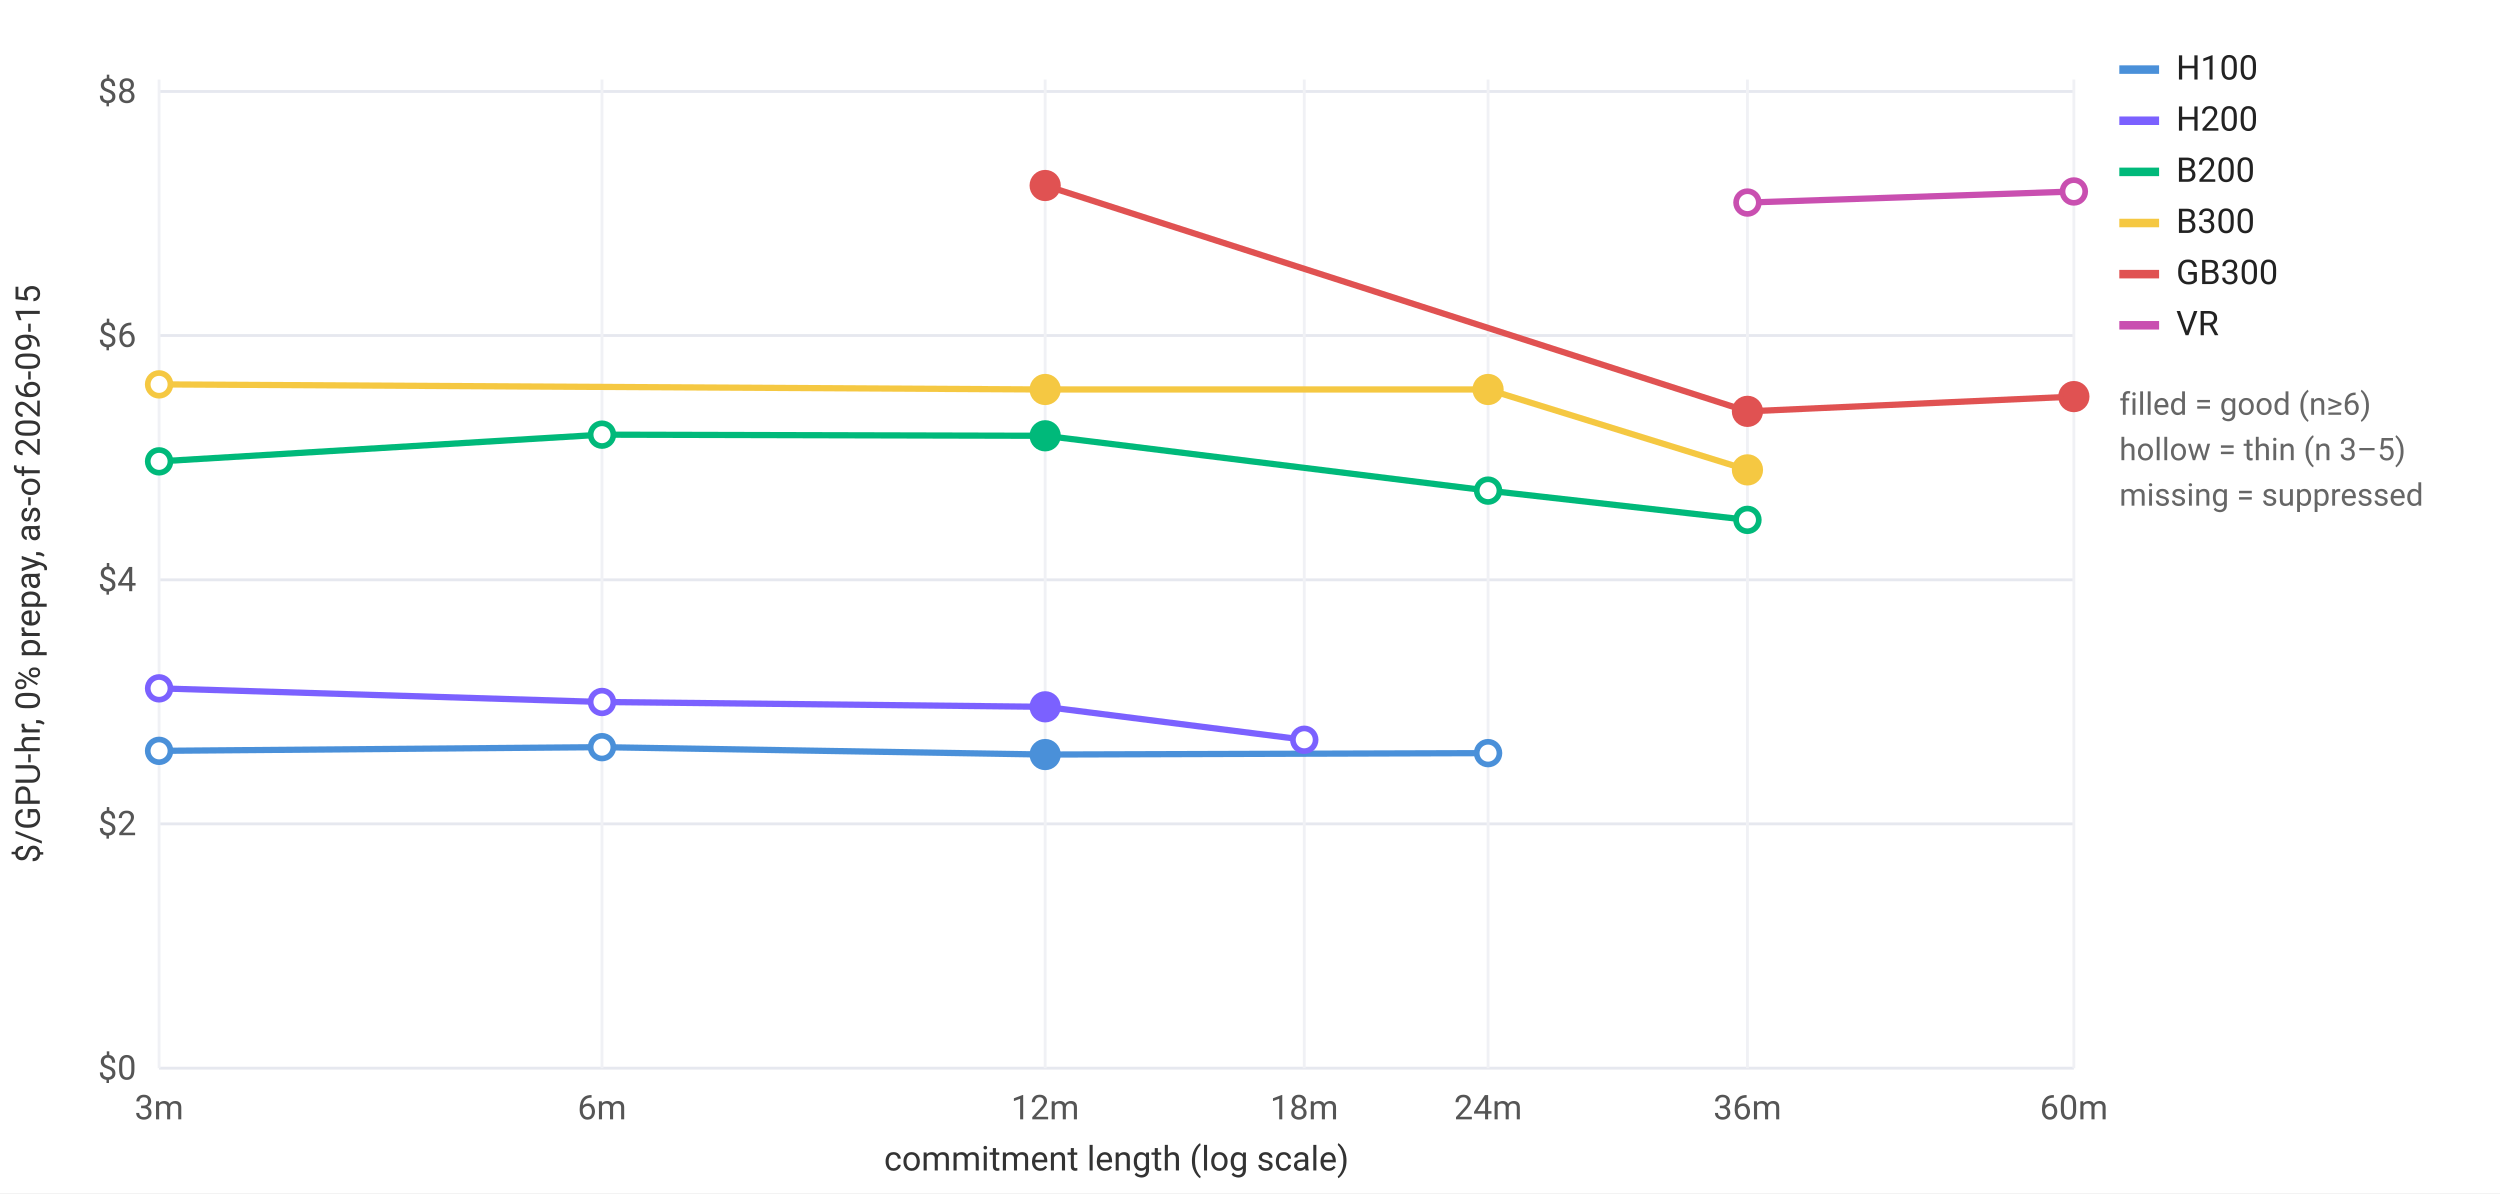
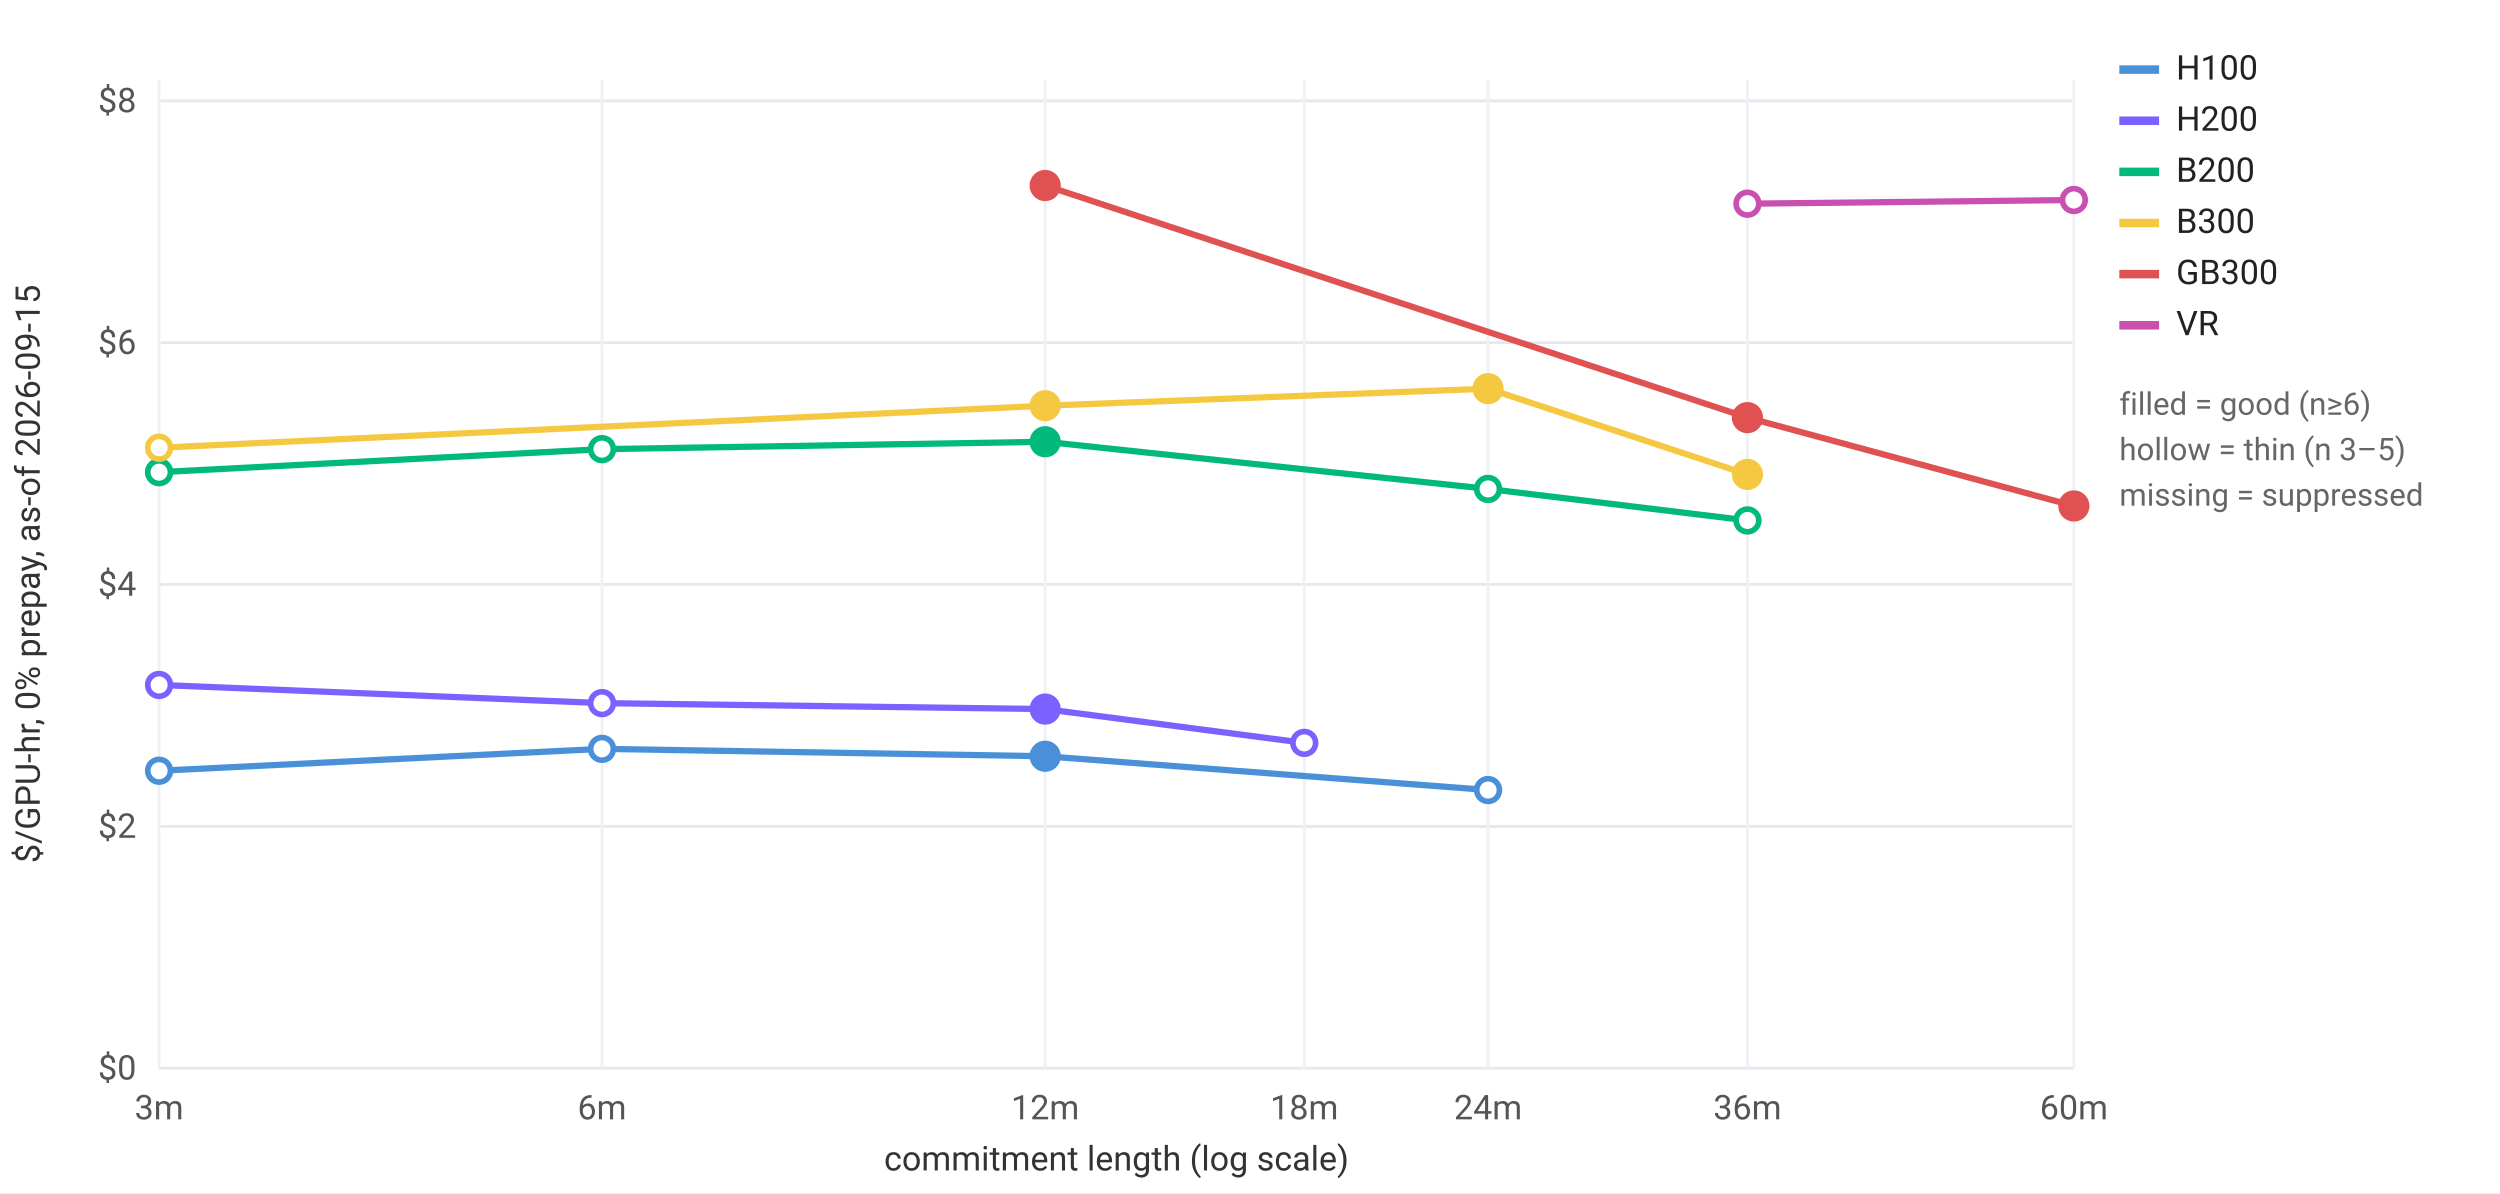
<svg xmlns="http://www.w3.org/2000/svg" width="880" height="420" viewBox="0 0 880 420" font-family="-apple-system,Segoe UI,Roboto,sans-serif" font-size="12">
  <rect width="880" height="420" fill="#ffffff" />
  <line x1="56" y1="376.0" x2="730" y2="376.0" stroke="#e6e8ef" />
  <text x="48" y="380.0" text-anchor="end" fill="#555">$0</text>
-   <line x1="56" y1="290.0" x2="730" y2="290.0" stroke="#e6e8ef" />
-   <text x="48" y="294.0" text-anchor="end" fill="#555">$2</text>
-   <line x1="56" y1="204.1" x2="730" y2="204.1" stroke="#e6e8ef" />
-   <text x="48" y="208.1" text-anchor="end" fill="#555">$4</text>
-   <line x1="56" y1="118.1" x2="730" y2="118.1" stroke="#e6e8ef" />
-   <text x="48" y="122.1" text-anchor="end" fill="#555">$6</text>
-   <line x1="56" y1="32.2" x2="730" y2="32.2" stroke="#e6e8ef" />
-   <text x="48" y="36.2" text-anchor="end" fill="#555">$8</text>
+   <line x1="56" y1="290.9" x2="730" y2="290.9" stroke="#e6e8ef" />
+   <text x="48" y="294.9" text-anchor="end" fill="#555">$2</text>
+   <line x1="56" y1="205.7" x2="730" y2="205.7" stroke="#e6e8ef" />
+   <text x="48" y="209.7" text-anchor="end" fill="#555">$4</text>
+   <line x1="56" y1="120.6" x2="730" y2="120.6" stroke="#e6e8ef" />
+   <text x="48" y="124.6" text-anchor="end" fill="#555">$6</text>
+   <line x1="56" y1="35.5" x2="730" y2="35.5" stroke="#e6e8ef" />
+   <text x="48" y="39.5" text-anchor="end" fill="#555">$8</text>
  <line x1="56.0" y1="28" x2="56.0" y2="376" stroke="#f0f1f5" />
  <text x="56.0" y="394" text-anchor="middle" fill="#555">3m</text>
  <line x1="211.9" y1="28" x2="211.9" y2="376" stroke="#f0f1f5" />
  <text x="211.9" y="394" text-anchor="middle" fill="#555">6m</text>
  <line x1="367.9" y1="28" x2="367.9" y2="376" stroke="#f0f1f5" />
  <text x="367.9" y="394" text-anchor="middle" fill="#555">12m</text>
  <line x1="459.1" y1="28" x2="459.1" y2="376" stroke="#f0f1f5" />
  <text x="459.1" y="394" text-anchor="middle" fill="#555">18m</text>
  <line x1="523.8" y1="28" x2="523.8" y2="376" stroke="#f0f1f5" />
  <text x="523.8" y="394" text-anchor="middle" fill="#555">24m</text>
  <line x1="615.1" y1="28" x2="615.1" y2="376" stroke="#f0f1f5" />
  <text x="615.1" y="394" text-anchor="middle" fill="#555">36m</text>
  <line x1="730.0" y1="28" x2="730.0" y2="376" stroke="#f0f1f5" />
  <text x="730.0" y="394" text-anchor="middle" fill="#555">60m</text>
  <text x="393" y="412" text-anchor="middle" fill="#333">commitment length (log scale)</text>
  <text x="14" y="202" transform="rotate(-90 14 202)" text-anchor="middle" fill="#333">$/GPU-hr, 0% prepay, as-of 2026-09-15</text>
-   <path d="M56.0,264.3 L211.9,263.0 L367.9,265.6 L523.8,265.1" fill="none" stroke="#4a90d9" stroke-width="2.2" />
-   <circle cx="56.0" cy="264.3" r="4.0" fill="#ffffff" stroke="#4a90d9" stroke-width="2" />
-   <circle cx="211.9" cy="263.0" r="4.0" fill="#ffffff" stroke="#4a90d9" stroke-width="2" />
-   <circle cx="367.9" cy="265.6" r="4.5" fill="#4a90d9" stroke="#4a90d9" stroke-width="2" />
-   <circle cx="523.8" cy="265.1" r="4.0" fill="#ffffff" stroke="#4a90d9" stroke-width="2" />
+   <path d="M56.0,271.3 L211.9,263.6 L367.9,266.2 L523.8,278.1" fill="none" stroke="#4a90d9" stroke-width="2.2" />
+   <circle cx="56.0" cy="271.3" r="4.0" fill="#ffffff" stroke="#4a90d9" stroke-width="2" />
+   <circle cx="211.9" cy="263.6" r="4.0" fill="#ffffff" stroke="#4a90d9" stroke-width="2" />
+   <circle cx="367.9" cy="266.2" r="4.5" fill="#4a90d9" stroke="#4a90d9" stroke-width="2" />
+   <circle cx="523.8" cy="278.1" r="4.0" fill="#ffffff" stroke="#4a90d9" stroke-width="2" />
  <rect x="746" y="23" width="14" height="3" fill="#4a90d9" />
  <text x="766" y="28" fill="#222">H100</text>
-   <path d="M56.0,242.3 L211.9,247.1 L367.9,248.8 L459.1,260.4" fill="none" stroke="#7b61ff" stroke-width="2.2" />
-   <circle cx="56.0" cy="242.3" r="4.0" fill="#ffffff" stroke="#7b61ff" stroke-width="2" />
-   <circle cx="211.9" cy="247.1" r="4.0" fill="#ffffff" stroke="#7b61ff" stroke-width="2" />
-   <circle cx="367.9" cy="248.8" r="4.5" fill="#7b61ff" stroke="#7b61ff" stroke-width="2" />
-   <circle cx="459.1" cy="260.4" r="4.0" fill="#ffffff" stroke="#7b61ff" stroke-width="2" />
+   <path d="M56.0,241.1 L211.9,247.5 L367.9,249.6 L459.1,261.5" fill="none" stroke="#7b61ff" stroke-width="2.2" />
+   <circle cx="56.0" cy="241.1" r="4.0" fill="#ffffff" stroke="#7b61ff" stroke-width="2" />
+   <circle cx="211.9" cy="247.5" r="4.0" fill="#ffffff" stroke="#7b61ff" stroke-width="2" />
+   <circle cx="367.9" cy="249.6" r="4.5" fill="#7b61ff" stroke="#7b61ff" stroke-width="2" />
+   <circle cx="459.1" cy="261.5" r="4.0" fill="#ffffff" stroke="#7b61ff" stroke-width="2" />
  <rect x="746" y="41" width="14" height="3" fill="#7b61ff" />
  <text x="766" y="46" fill="#222">H200</text>
-   <path d="M56.0,162.4 L211.9,153.0 L367.9,153.4 L523.8,172.7 L615.1,183.0" fill="none" stroke="#00b97a" stroke-width="2.2" />
-   <circle cx="56.0" cy="162.4" r="4.0" fill="#ffffff" stroke="#00b97a" stroke-width="2" />
-   <circle cx="211.9" cy="153.0" r="4.0" fill="#ffffff" stroke="#00b97a" stroke-width="2" />
-   <circle cx="367.9" cy="153.4" r="4.5" fill="#00b97a" stroke="#00b97a" stroke-width="2" />
-   <circle cx="523.8" cy="172.7" r="4.0" fill="#ffffff" stroke="#00b97a" stroke-width="2" />
-   <circle cx="615.1" cy="183.0" r="4.0" fill="#ffffff" stroke="#00b97a" stroke-width="2" />
+   <path d="M56.0,166.2 L211.9,158.1 L367.9,155.5 L523.8,172.1 L615.1,183.2" fill="none" stroke="#00b97a" stroke-width="2.2" />
+   <circle cx="56.0" cy="166.2" r="4.0" fill="#ffffff" stroke="#00b97a" stroke-width="2" />
+   <circle cx="211.9" cy="158.1" r="4.0" fill="#ffffff" stroke="#00b97a" stroke-width="2" />
+   <circle cx="367.9" cy="155.5" r="4.5" fill="#00b97a" stroke="#00b97a" stroke-width="2" />
+   <circle cx="523.8" cy="172.1" r="4.0" fill="#ffffff" stroke="#00b97a" stroke-width="2" />
+   <circle cx="615.1" cy="183.2" r="4.0" fill="#ffffff" stroke="#00b97a" stroke-width="2" />
  <rect x="746" y="59" width="14" height="3" fill="#00b97a" />
  <text x="766" y="64" fill="#222">B200</text>
-   <path d="M56.0,135.3 L367.9,137.1 L523.8,137.1 L615.1,165.4" fill="none" stroke="#f5c842" stroke-width="2.2" />
-   <circle cx="56.0" cy="135.3" r="4.0" fill="#ffffff" stroke="#f5c842" stroke-width="2" />
-   <circle cx="367.9" cy="137.1" r="4.5" fill="#f5c842" stroke="#f5c842" stroke-width="2" />
-   <circle cx="523.8" cy="137.1" r="4.5" fill="#f5c842" stroke="#f5c842" stroke-width="2" />
-   <circle cx="615.1" cy="165.4" r="4.5" fill="#f5c842" stroke="#f5c842" stroke-width="2" />
+   <path d="M56.0,157.6 L367.9,142.8 L523.8,136.8 L615.1,167.0" fill="none" stroke="#f5c842" stroke-width="2.2" />
+   <circle cx="56.0" cy="157.6" r="4.0" fill="#ffffff" stroke="#f5c842" stroke-width="2" />
+   <circle cx="367.9" cy="142.8" r="4.5" fill="#f5c842" stroke="#f5c842" stroke-width="2" />
+   <circle cx="523.8" cy="136.8" r="4.5" fill="#f5c842" stroke="#f5c842" stroke-width="2" />
+   <circle cx="615.1" cy="167.0" r="4.5" fill="#f5c842" stroke="#f5c842" stroke-width="2" />
  <rect x="746" y="77" width="14" height="3" fill="#f5c842" />
  <text x="766" y="82" fill="#222">B300</text>
-   <path d="M367.9,65.3 L615.1,144.8 L730.0,139.6" fill="none" stroke="#e05252" stroke-width="2.2" />
+   <path d="M367.9,65.3 L615.1,147.0 L730.0,178.1" fill="none" stroke="#e05252" stroke-width="2.2" />
  <circle cx="367.9" cy="65.3" r="4.5" fill="#e05252" stroke="#e05252" stroke-width="2" />
-   <circle cx="615.1" cy="144.8" r="4.5" fill="#e05252" stroke="#e05252" stroke-width="2" />
-   <circle cx="730.0" cy="139.6" r="4.5" fill="#e05252" stroke="#e05252" stroke-width="2" />
+   <circle cx="615.1" cy="147.0" r="4.5" fill="#e05252" stroke="#e05252" stroke-width="2" />
+   <circle cx="730.0" cy="178.1" r="4.5" fill="#e05252" stroke="#e05252" stroke-width="2" />
  <rect x="746" y="95" width="14" height="3" fill="#e05252" />
  <text x="766" y="100" fill="#222">GB300</text>
-   <path d="M615.1,71.3 L730.0,67.4" fill="none" stroke="#c94fb0" stroke-width="2.2" />
-   <circle cx="615.1" cy="71.3" r="4.0" fill="#ffffff" stroke="#c94fb0" stroke-width="2" />
-   <circle cx="730.0" cy="67.4" r="4.0" fill="#ffffff" stroke="#c94fb0" stroke-width="2" />
+   <path d="M615.1,71.7 L730.0,70.4" fill="none" stroke="#c94fb0" stroke-width="2.2" />
+   <circle cx="615.1" cy="71.7" r="4.0" fill="#ffffff" stroke="#c94fb0" stroke-width="2" />
+   <circle cx="730.0" cy="70.4" r="4.0" fill="#ffffff" stroke="#c94fb0" stroke-width="2" />
  <rect x="746" y="113" width="14" height="3" fill="#c94fb0" />
  <text x="766" y="118" fill="#222">VR</text>
  <text x="746" y="146" fill="#666" font-size="11">filled = good (n≥6)</text>
  <text x="746" y="162" fill="#666" font-size="11">hollow = thin (n 3–5)</text>
  <text x="746" y="178" fill="#666" font-size="11">missing = suppressed</text>
</svg>
